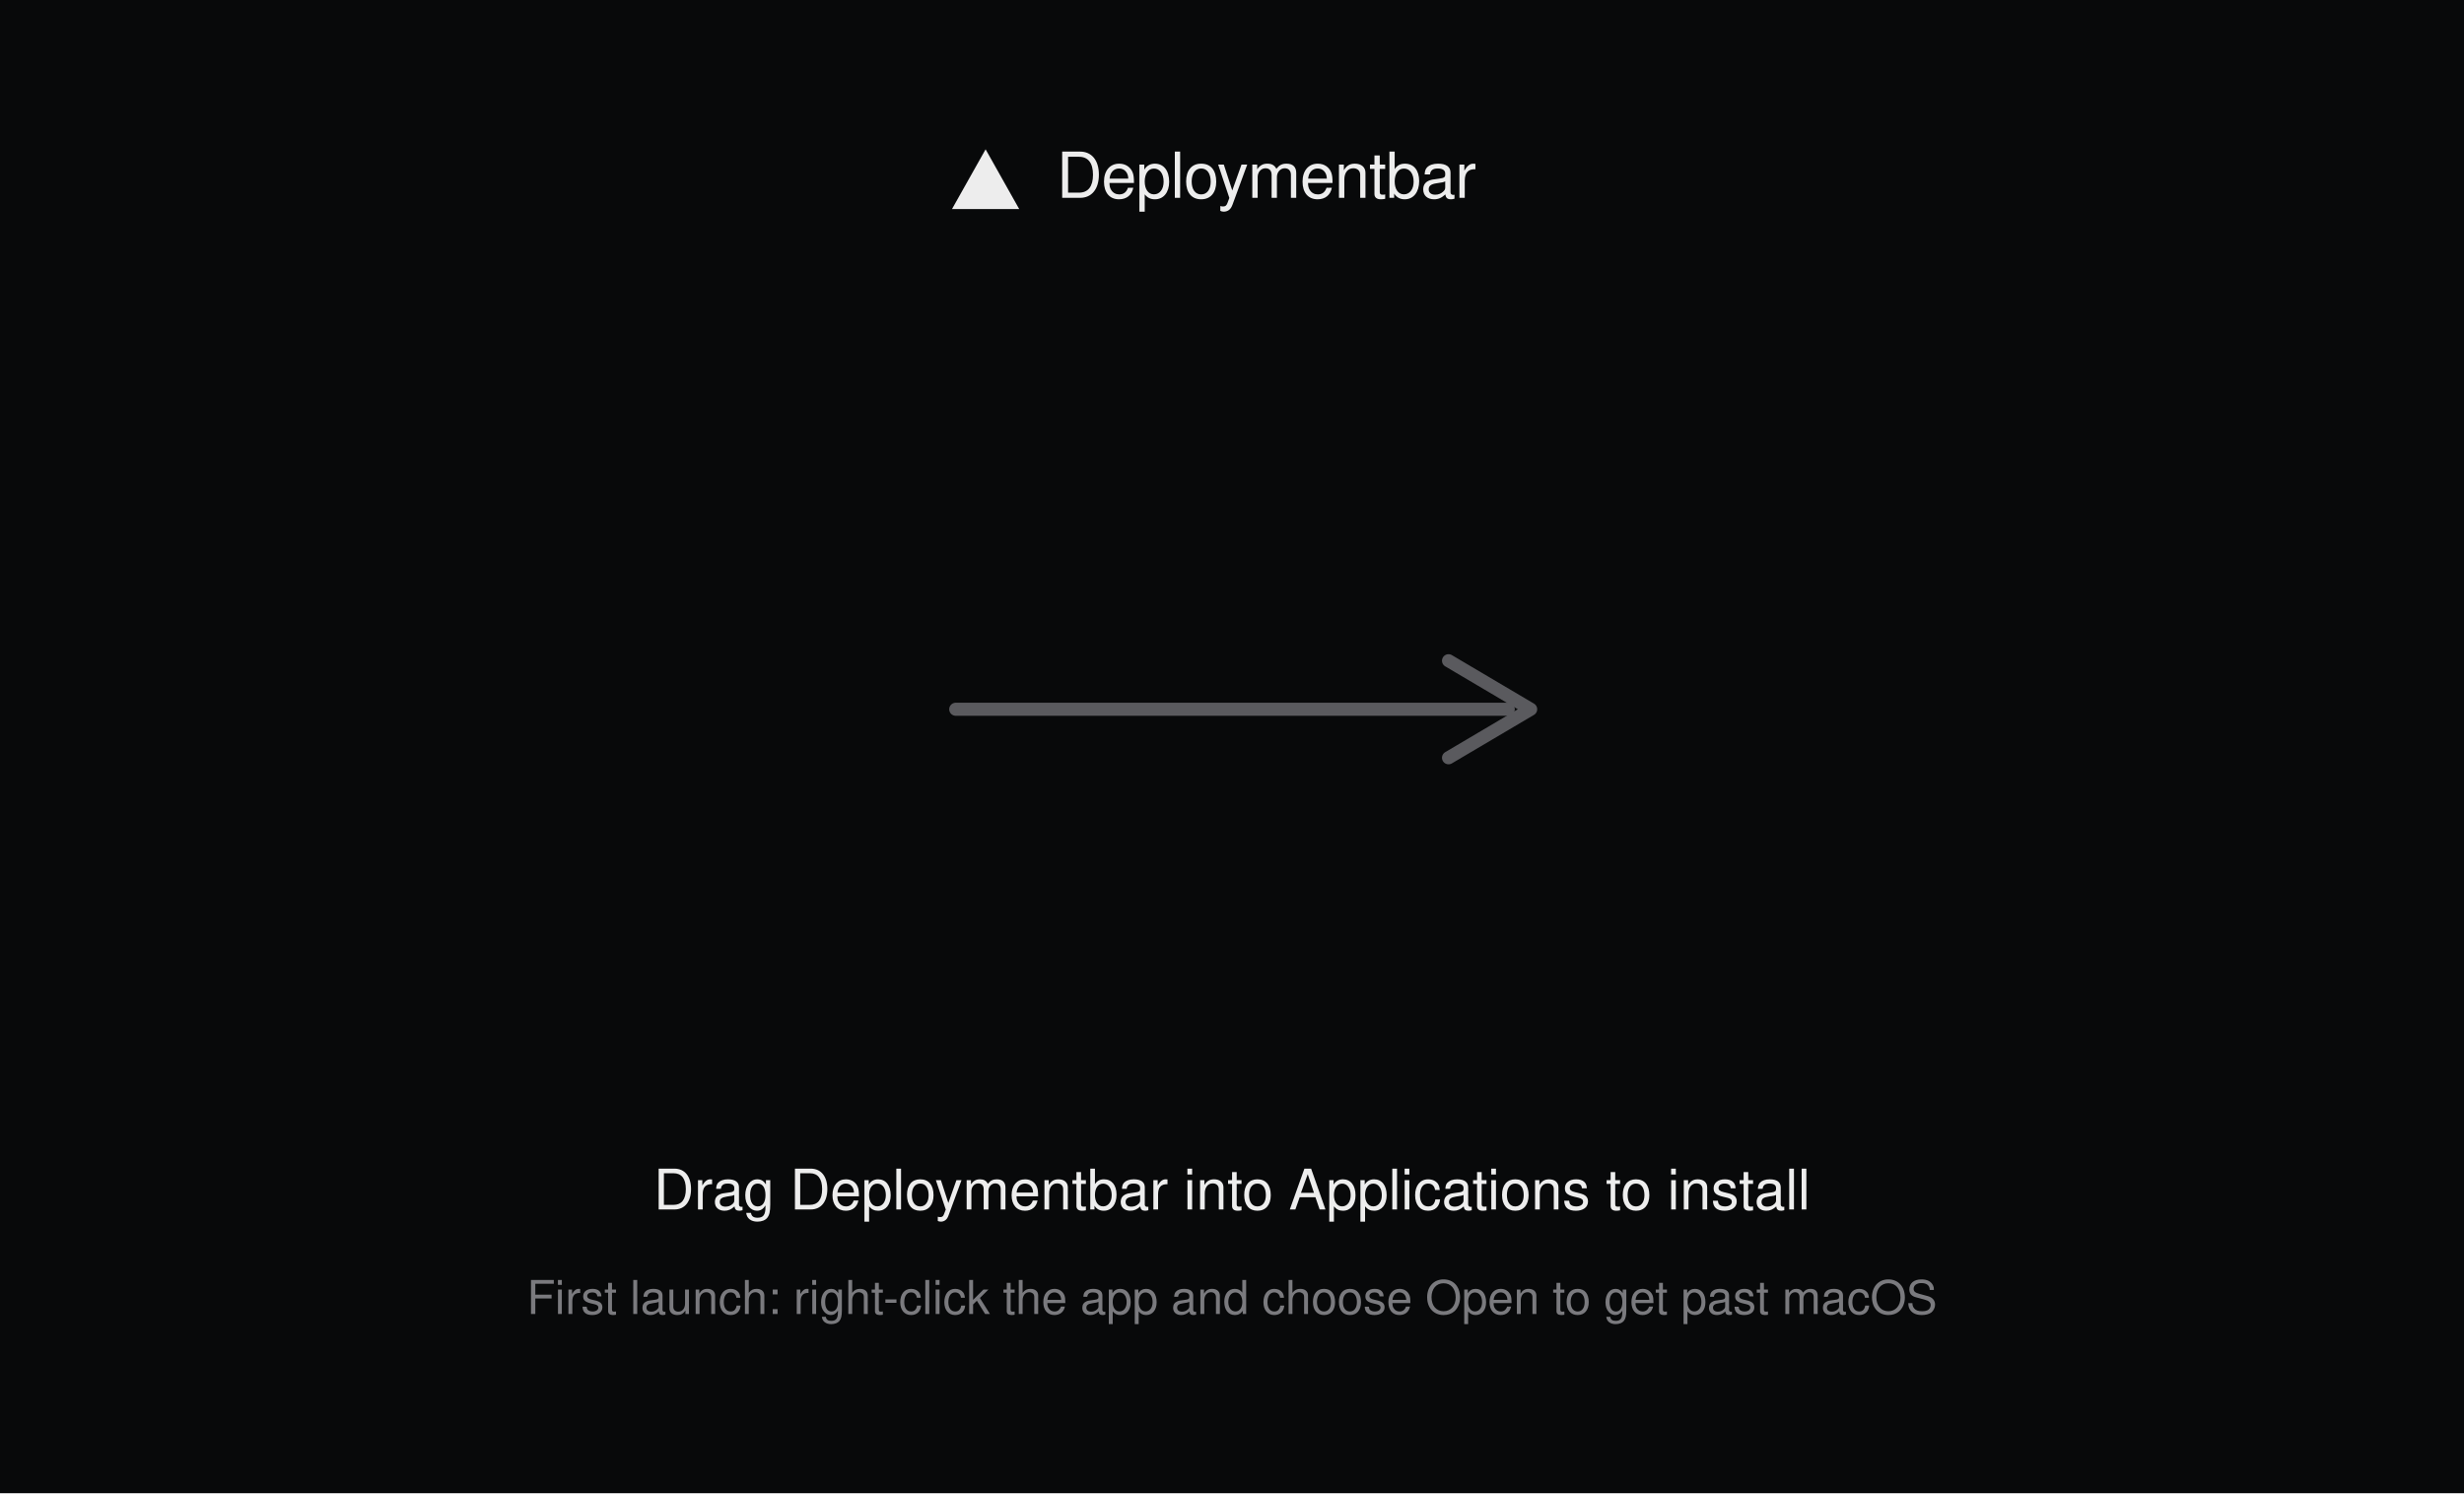
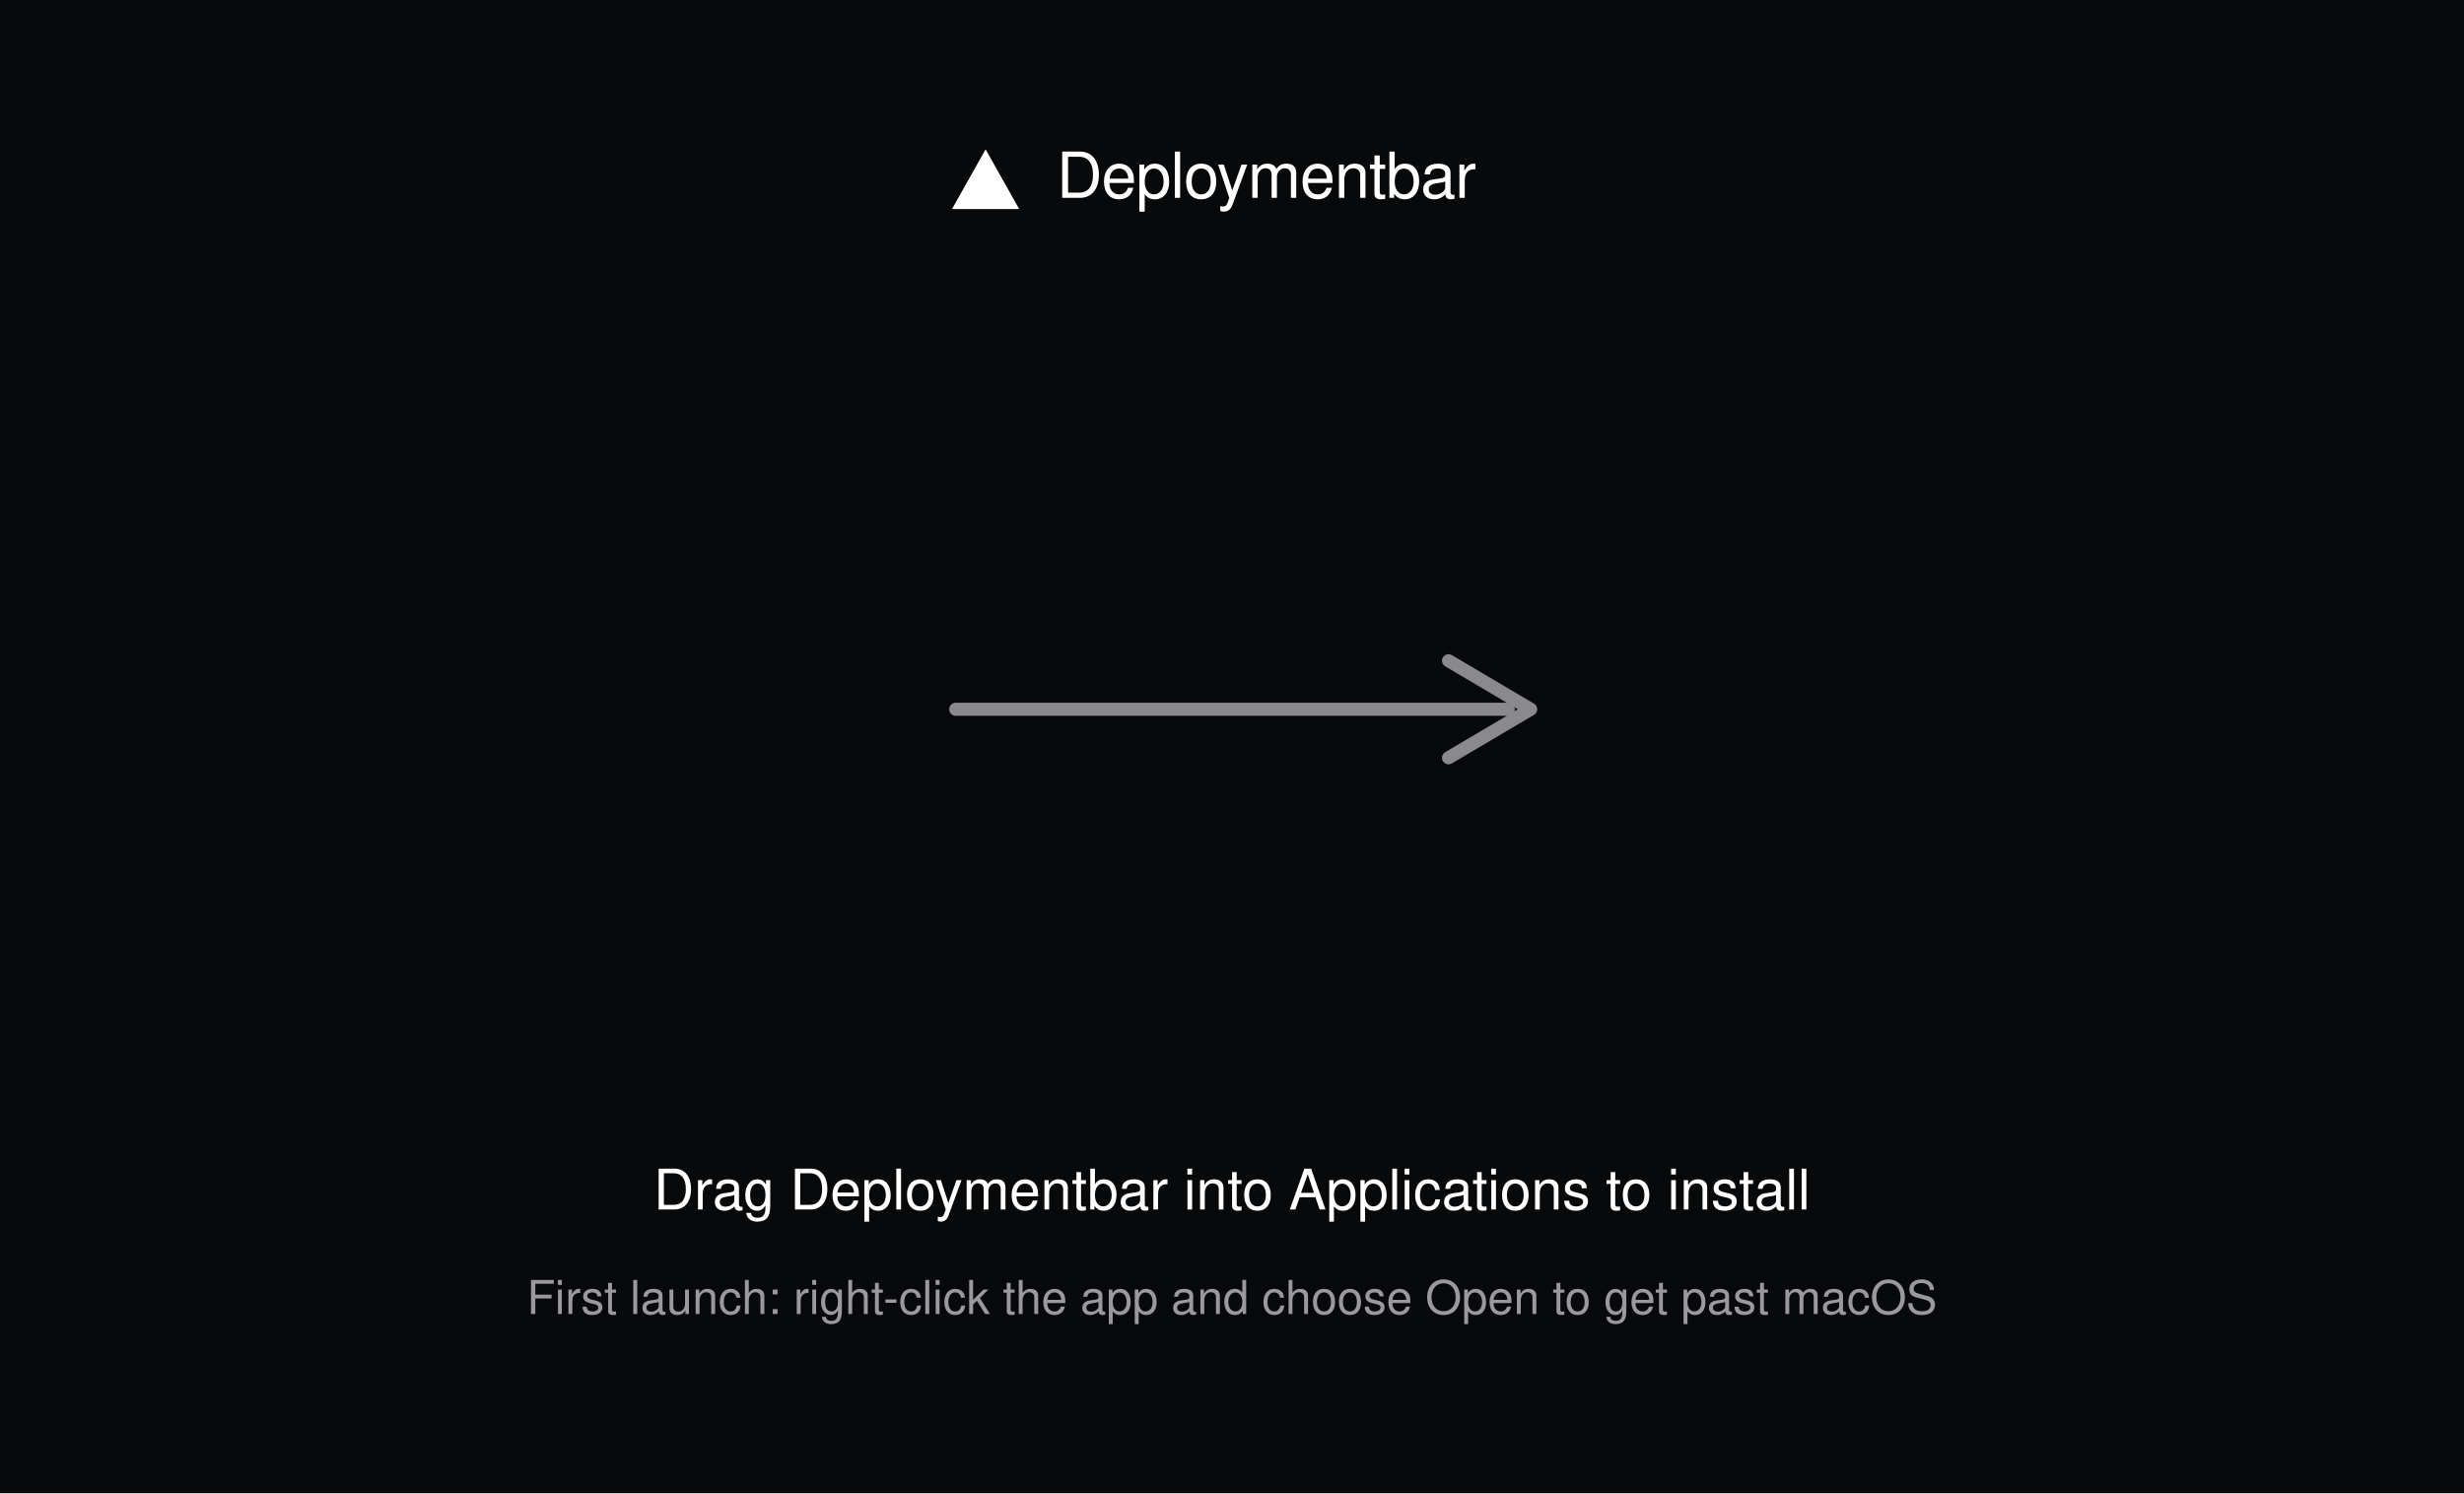
<svg xmlns="http://www.w3.org/2000/svg" width="660" height="400" viewBox="0 0 660 400">
  <rect width="660" height="400" fill="#08090a" />
  <g transform="translate(255,40)">
-     <path d="M0 16 L9 0 L18 16 Z" fill="#ededed" />
-     <text x="28" y="13" font-family="Helvetica Neue, Helvetica, Arial, sans-serif" font-size="17" font-weight="500" fill="#ededed" letter-spacing="-0.2">Deploymentbar</text>
+     <path d="M0 16 L9 0 L18 16 Z" fill="#ffffff" />
+     <text x="28" y="13" font-family="Helvetica Neue, Helvetica, Arial, sans-serif" font-size="17" font-weight="500" fill="#ffffff" letter-spacing="-0.2">Deploymentbar</text>
  </g>
-   <g stroke="#5a5a5e" stroke-width="3.5" fill="none" stroke-linecap="round" stroke-linejoin="round">
+   <g stroke="#8a8a8e" stroke-width="3.5" fill="none" stroke-linecap="round" stroke-linejoin="round">
    <line x1="256" y1="190" x2="404" y2="190" />
    <polyline points="388,177 410,190 388,203" />
  </g>
-   <text x="330" y="324" font-family="Helvetica Neue, Helvetica, Arial, sans-serif" font-size="15" font-weight="400" fill="#ededed" text-anchor="middle">Drag <tspan font-weight="500">Deploymentbar</tspan> into Applications to install</text>
-   <text x="330" y="352" font-family="Helvetica Neue, Helvetica, Arial, sans-serif" font-size="12.5" font-weight="400" fill="#7a7a7e" text-anchor="middle">First launch: right-click the app and choose Open to get past macOS</text>
+   <text x="330" y="324" font-family="Helvetica Neue, Helvetica, Arial, sans-serif" font-size="15" font-weight="400" fill="#ffffff" text-anchor="middle">Drag <tspan font-weight="500">Deploymentbar</tspan> into Applications to install</text>
+   <text x="330" y="352" font-family="Helvetica Neue, Helvetica, Arial, sans-serif" font-size="12.5" font-weight="400" fill="#9a9a9e" text-anchor="middle">First launch: right-click the app and choose Open to get past macOS</text>
</svg>
